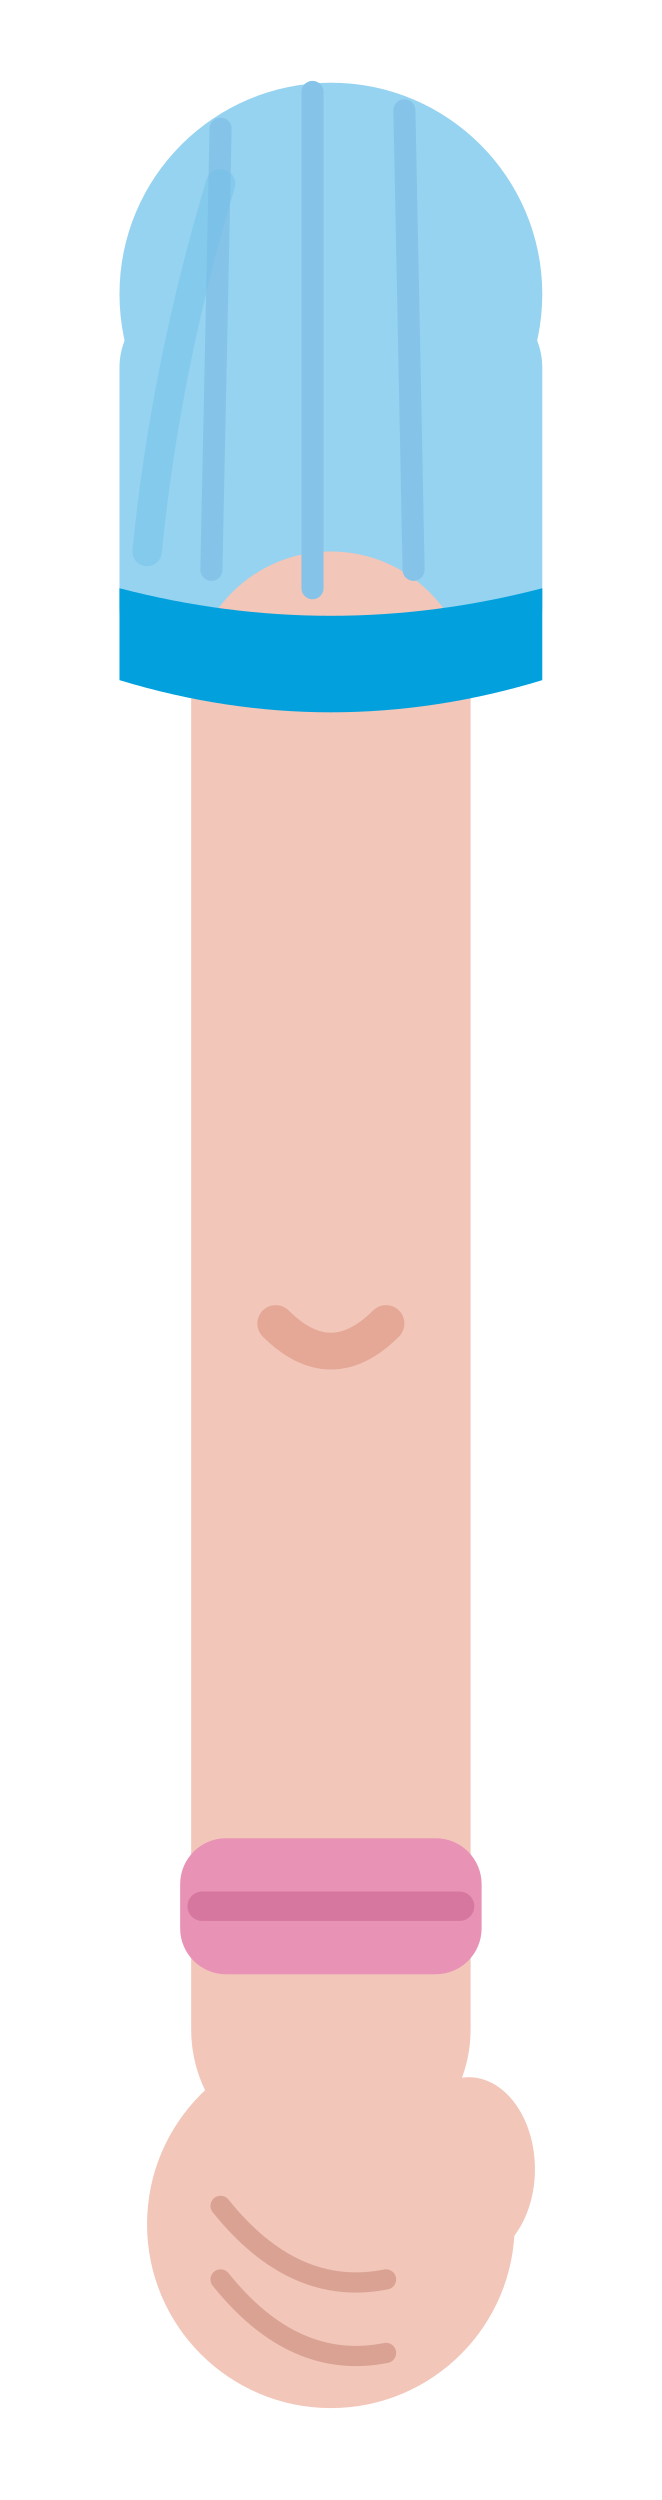
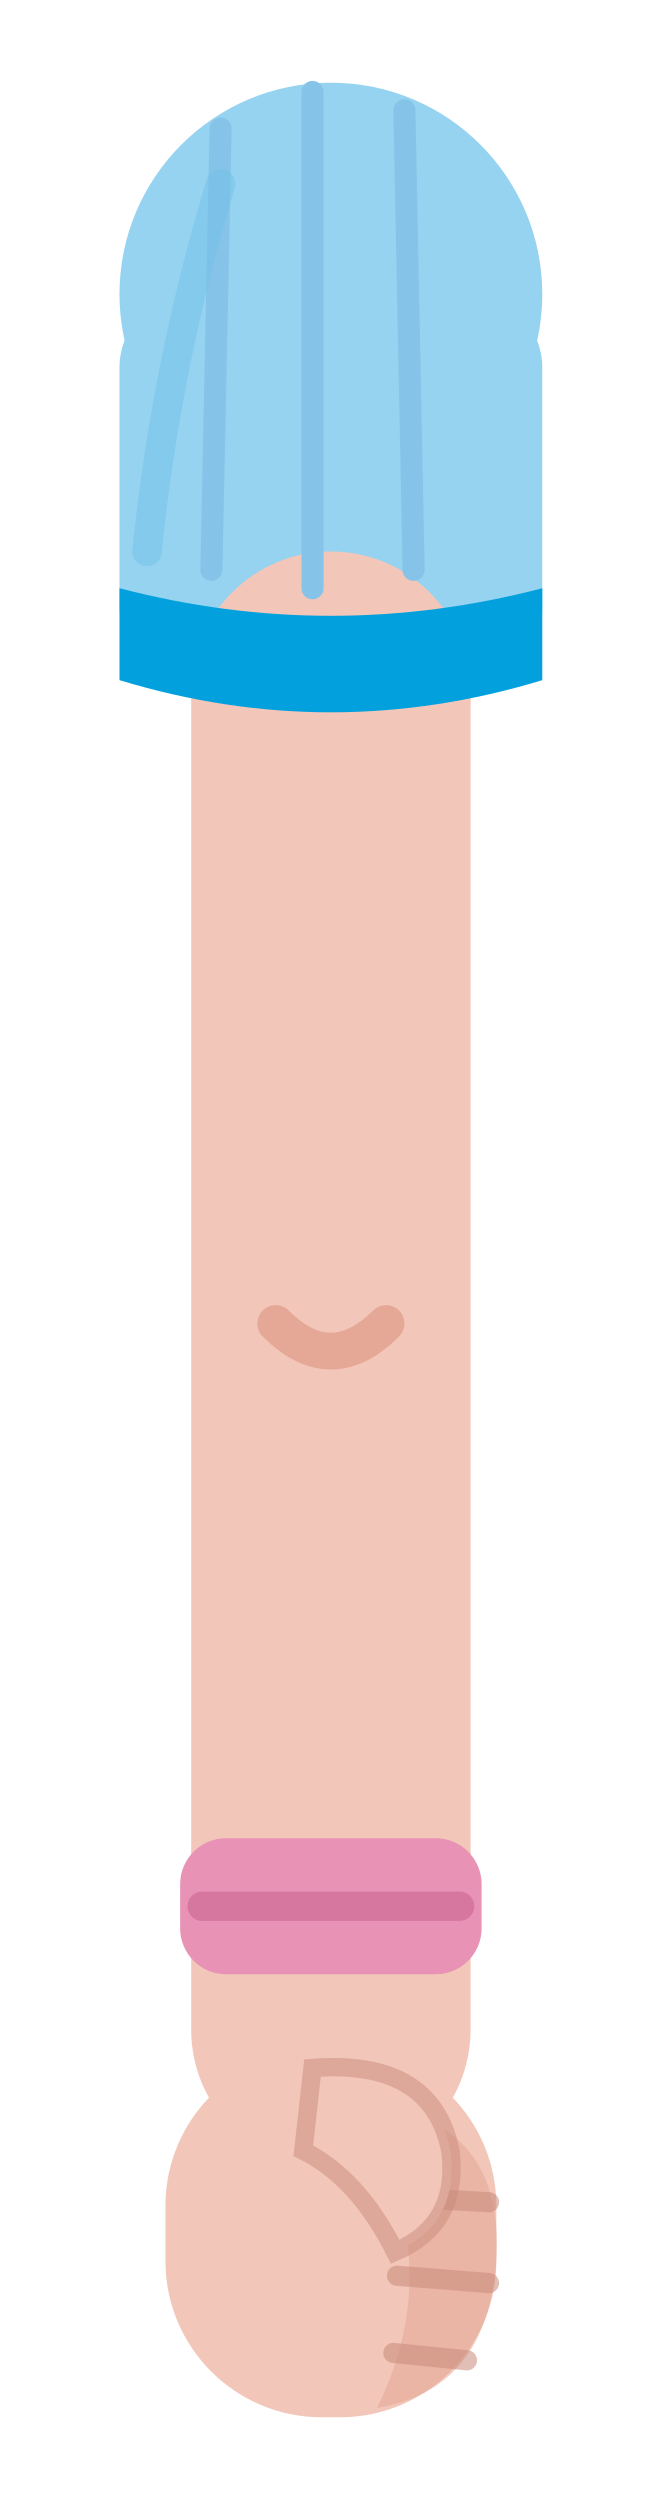
<svg xmlns="http://www.w3.org/2000/svg" viewBox="-18 -16 36 136" width="72" height="272">
  <g class="base">
    <circle class="pz-forma" fill="#95d3f0" cx="0" cy="0" r="11.5" />
    <rect class="pz-forma" fill="#95d3f0" x="-11.5" y="0" width="23" height="21" rx="4" />
    <rect class="pz-forma" fill="#f2c6b9" x="-7.6" y="14" width="15.2" height="88" rx="7.6" />
-     <circle class="pz-forma" fill="#f2c6b9" cx="0" cy="105" r="10" />
-     <ellipse class="pz-forma" fill="#f2c6b9" cx="7.5" cy="102" rx="3.6" ry="5" />
+     <g transform="translate(0,105)">
+       <rect class="pz-forma" fill="#f2c6b9" x="-9" y="-9.5" width="18" height="20" rx="8.5" />
+     </g>
  </g>
  <g class="detalle">
    <path fill="none" stroke="#86c3e8" stroke-width="1.2" stroke-linecap="round" d="M-6,-9 L-6.5,15 M-1,-11 L-1,16 M4,-10 L4.5,15" />
    <path fill="#02a1dd" d="M-11.5,16 Q0,19 11.5,16 L11.5,21 Q0,24.5 -11.5,21 Z" />
    <path fill="none" stroke="#6fbfe6" stroke-width="1.6" stroke-linecap="round" opacity=".45" d="M-6,-6 Q-9,4 -10,14" />
    <path fill="none" stroke="#e5a796" stroke-width="2" stroke-linecap="round" d="M-3,56 Q0,59 3,56" />
    <rect x="-8.2" y="84" width="16.4" height="7.4" rx="2.5" fill="#e892b5" />
    <path fill="none" stroke="#d6779f" stroke-width="1.6" stroke-linecap="round" d="M-7,87.7 L7,87.7" />
-     <path fill="none" stroke="#c98a7a" stroke-width="1.1" stroke-linecap="round" opacity=".6" d="M-6,108 Q-2,113 3,112 M-6,104 Q-2,109 3,108" />
+     <g transform="translate(0,105)">
+       <path fill="#e5a796" opacity=".55" d="M1.5,-6.5 Q9.5,-6 9,2 Q8.5,9 2.5,10 Q6.5,2 1.5,-6.5 Z" />
+       <path fill="none" stroke="#c98a7a" stroke-width="1.1" stroke-linecap="round" opacity=".55" d="M3.2,-1.5 L8.6,-1.2 M3.6,2.8 L8.6,3.2 M3.4,7 L7.4,7.4" />
+       <path fill="#f2c6b9" stroke="#c98a7a" stroke-width="1" stroke-opacity=".5" d="M-1,-8.5 Q5.5,-9 6.5,-4 Q7,0 3.5,1.5 Q1.5,-2.5 -1.5,-4 Z" />
+     </g>
  </g>
</svg>
